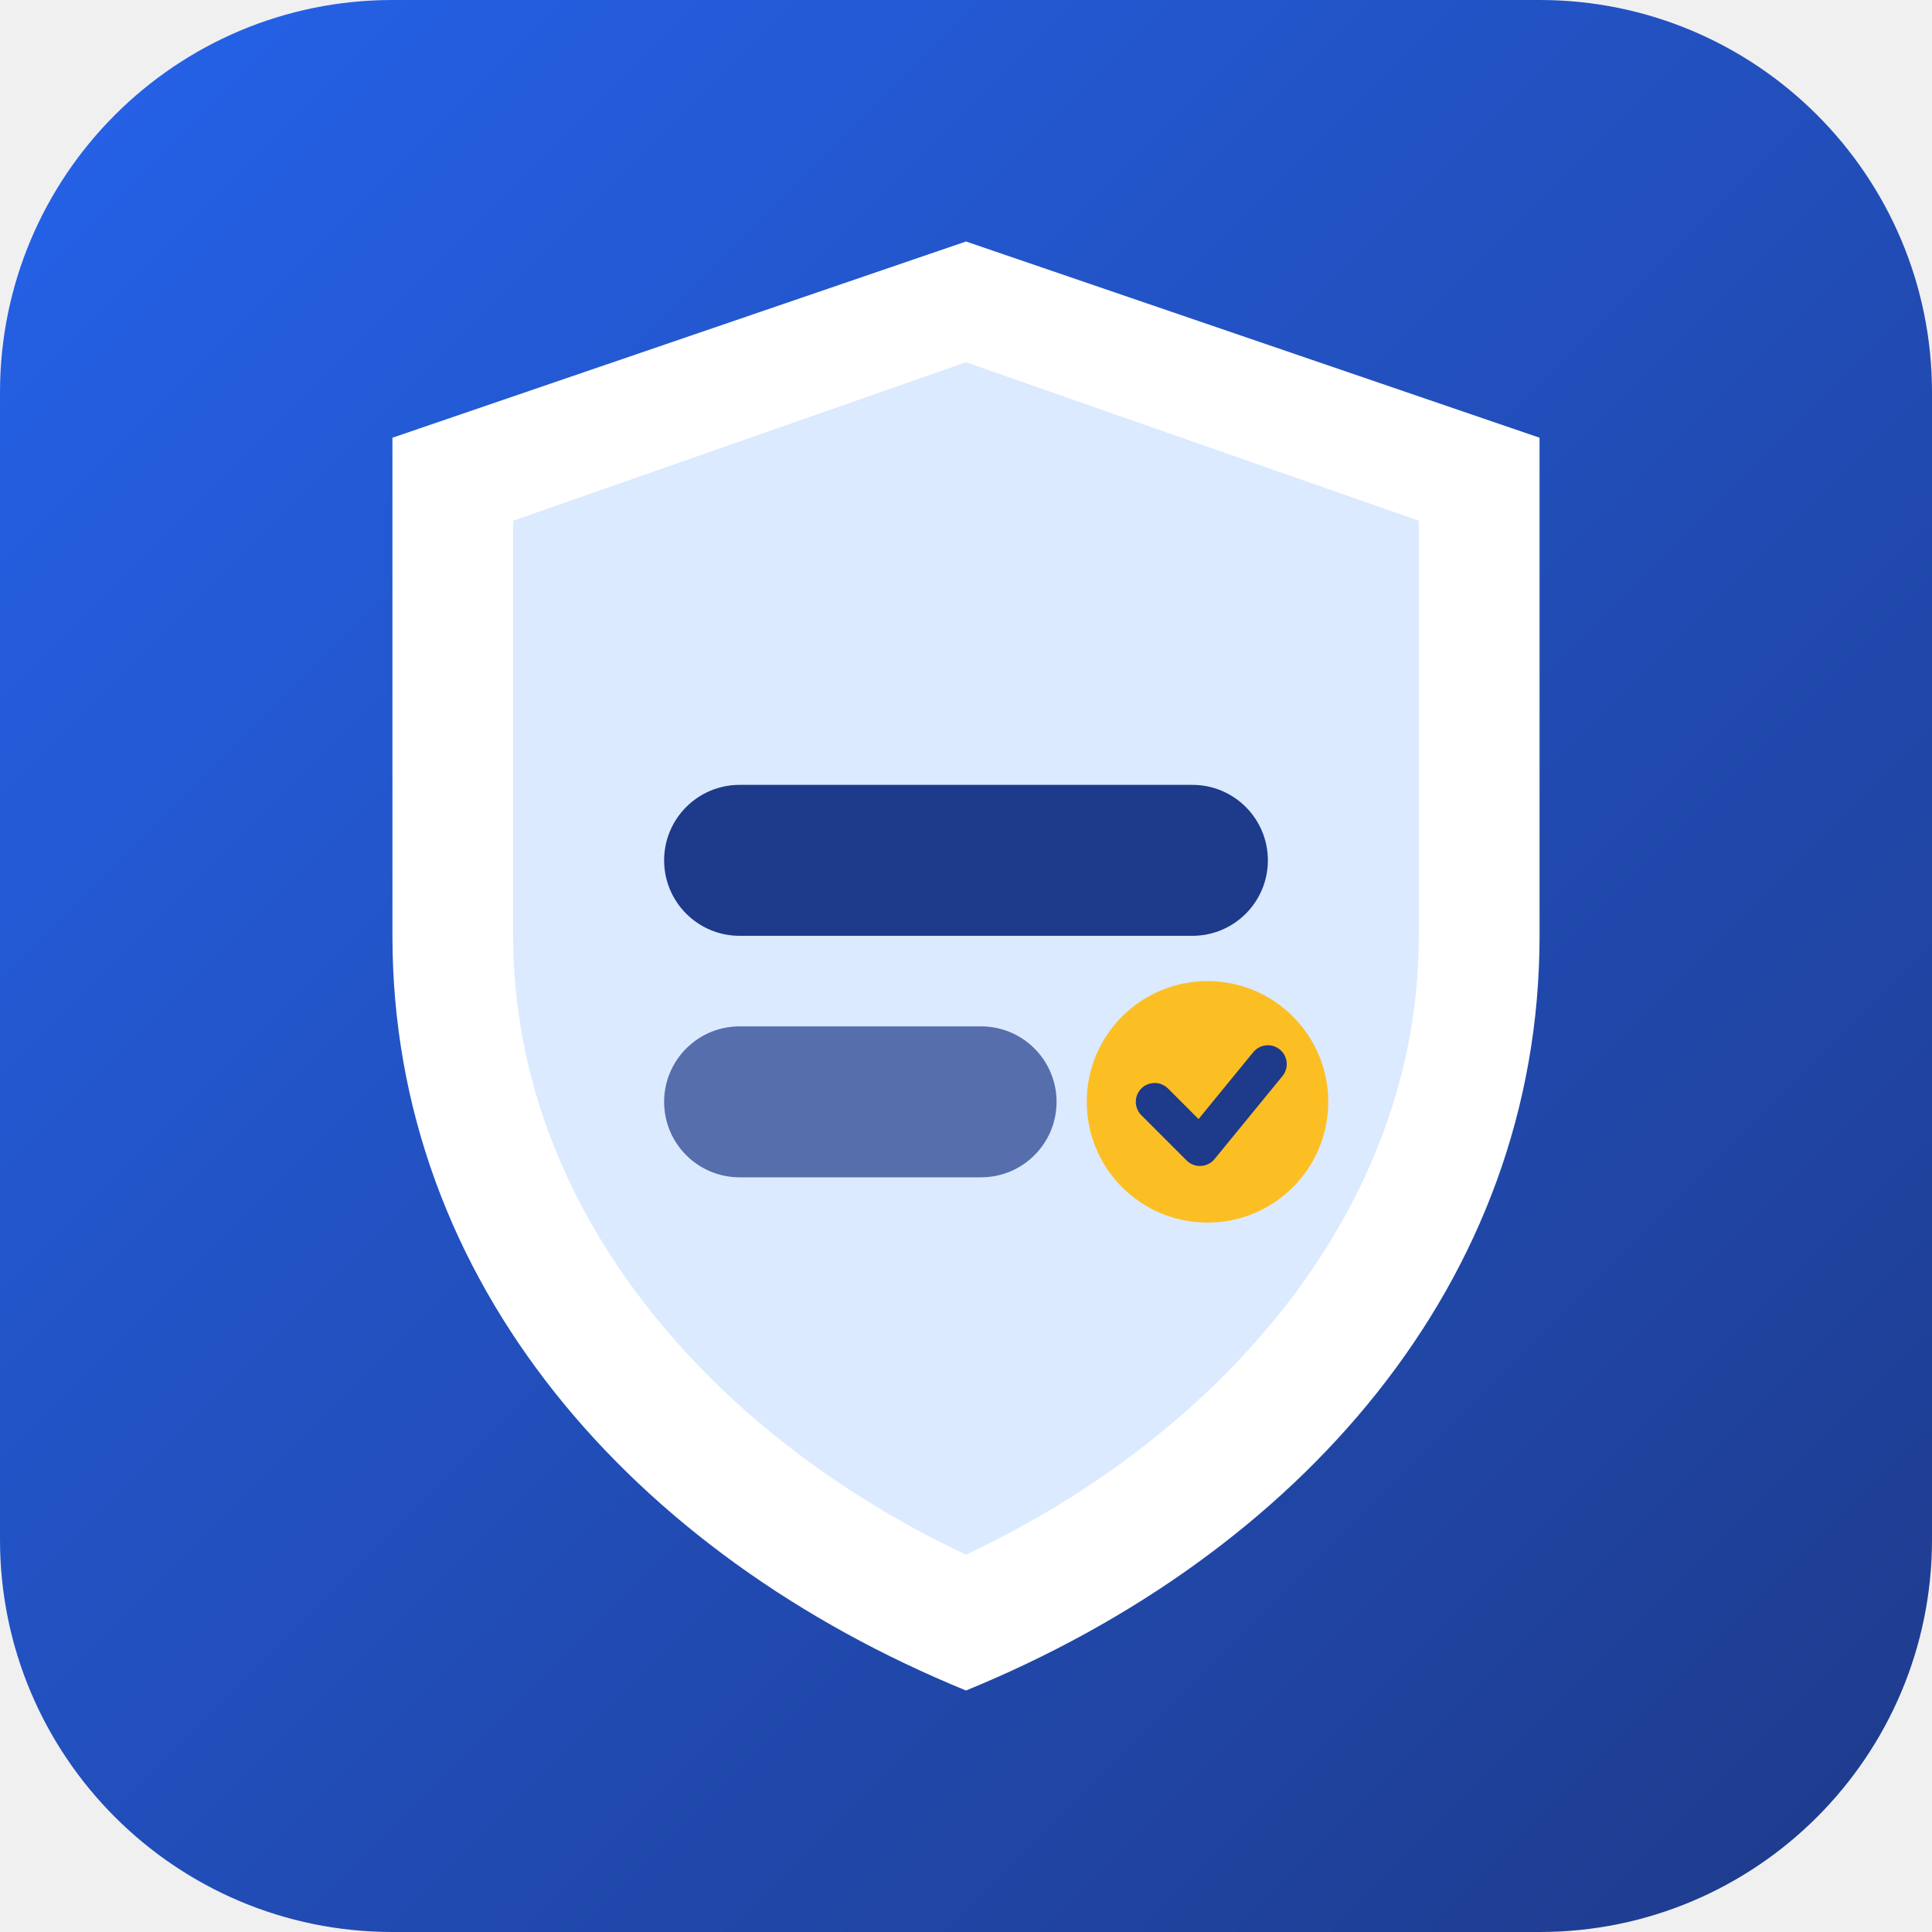
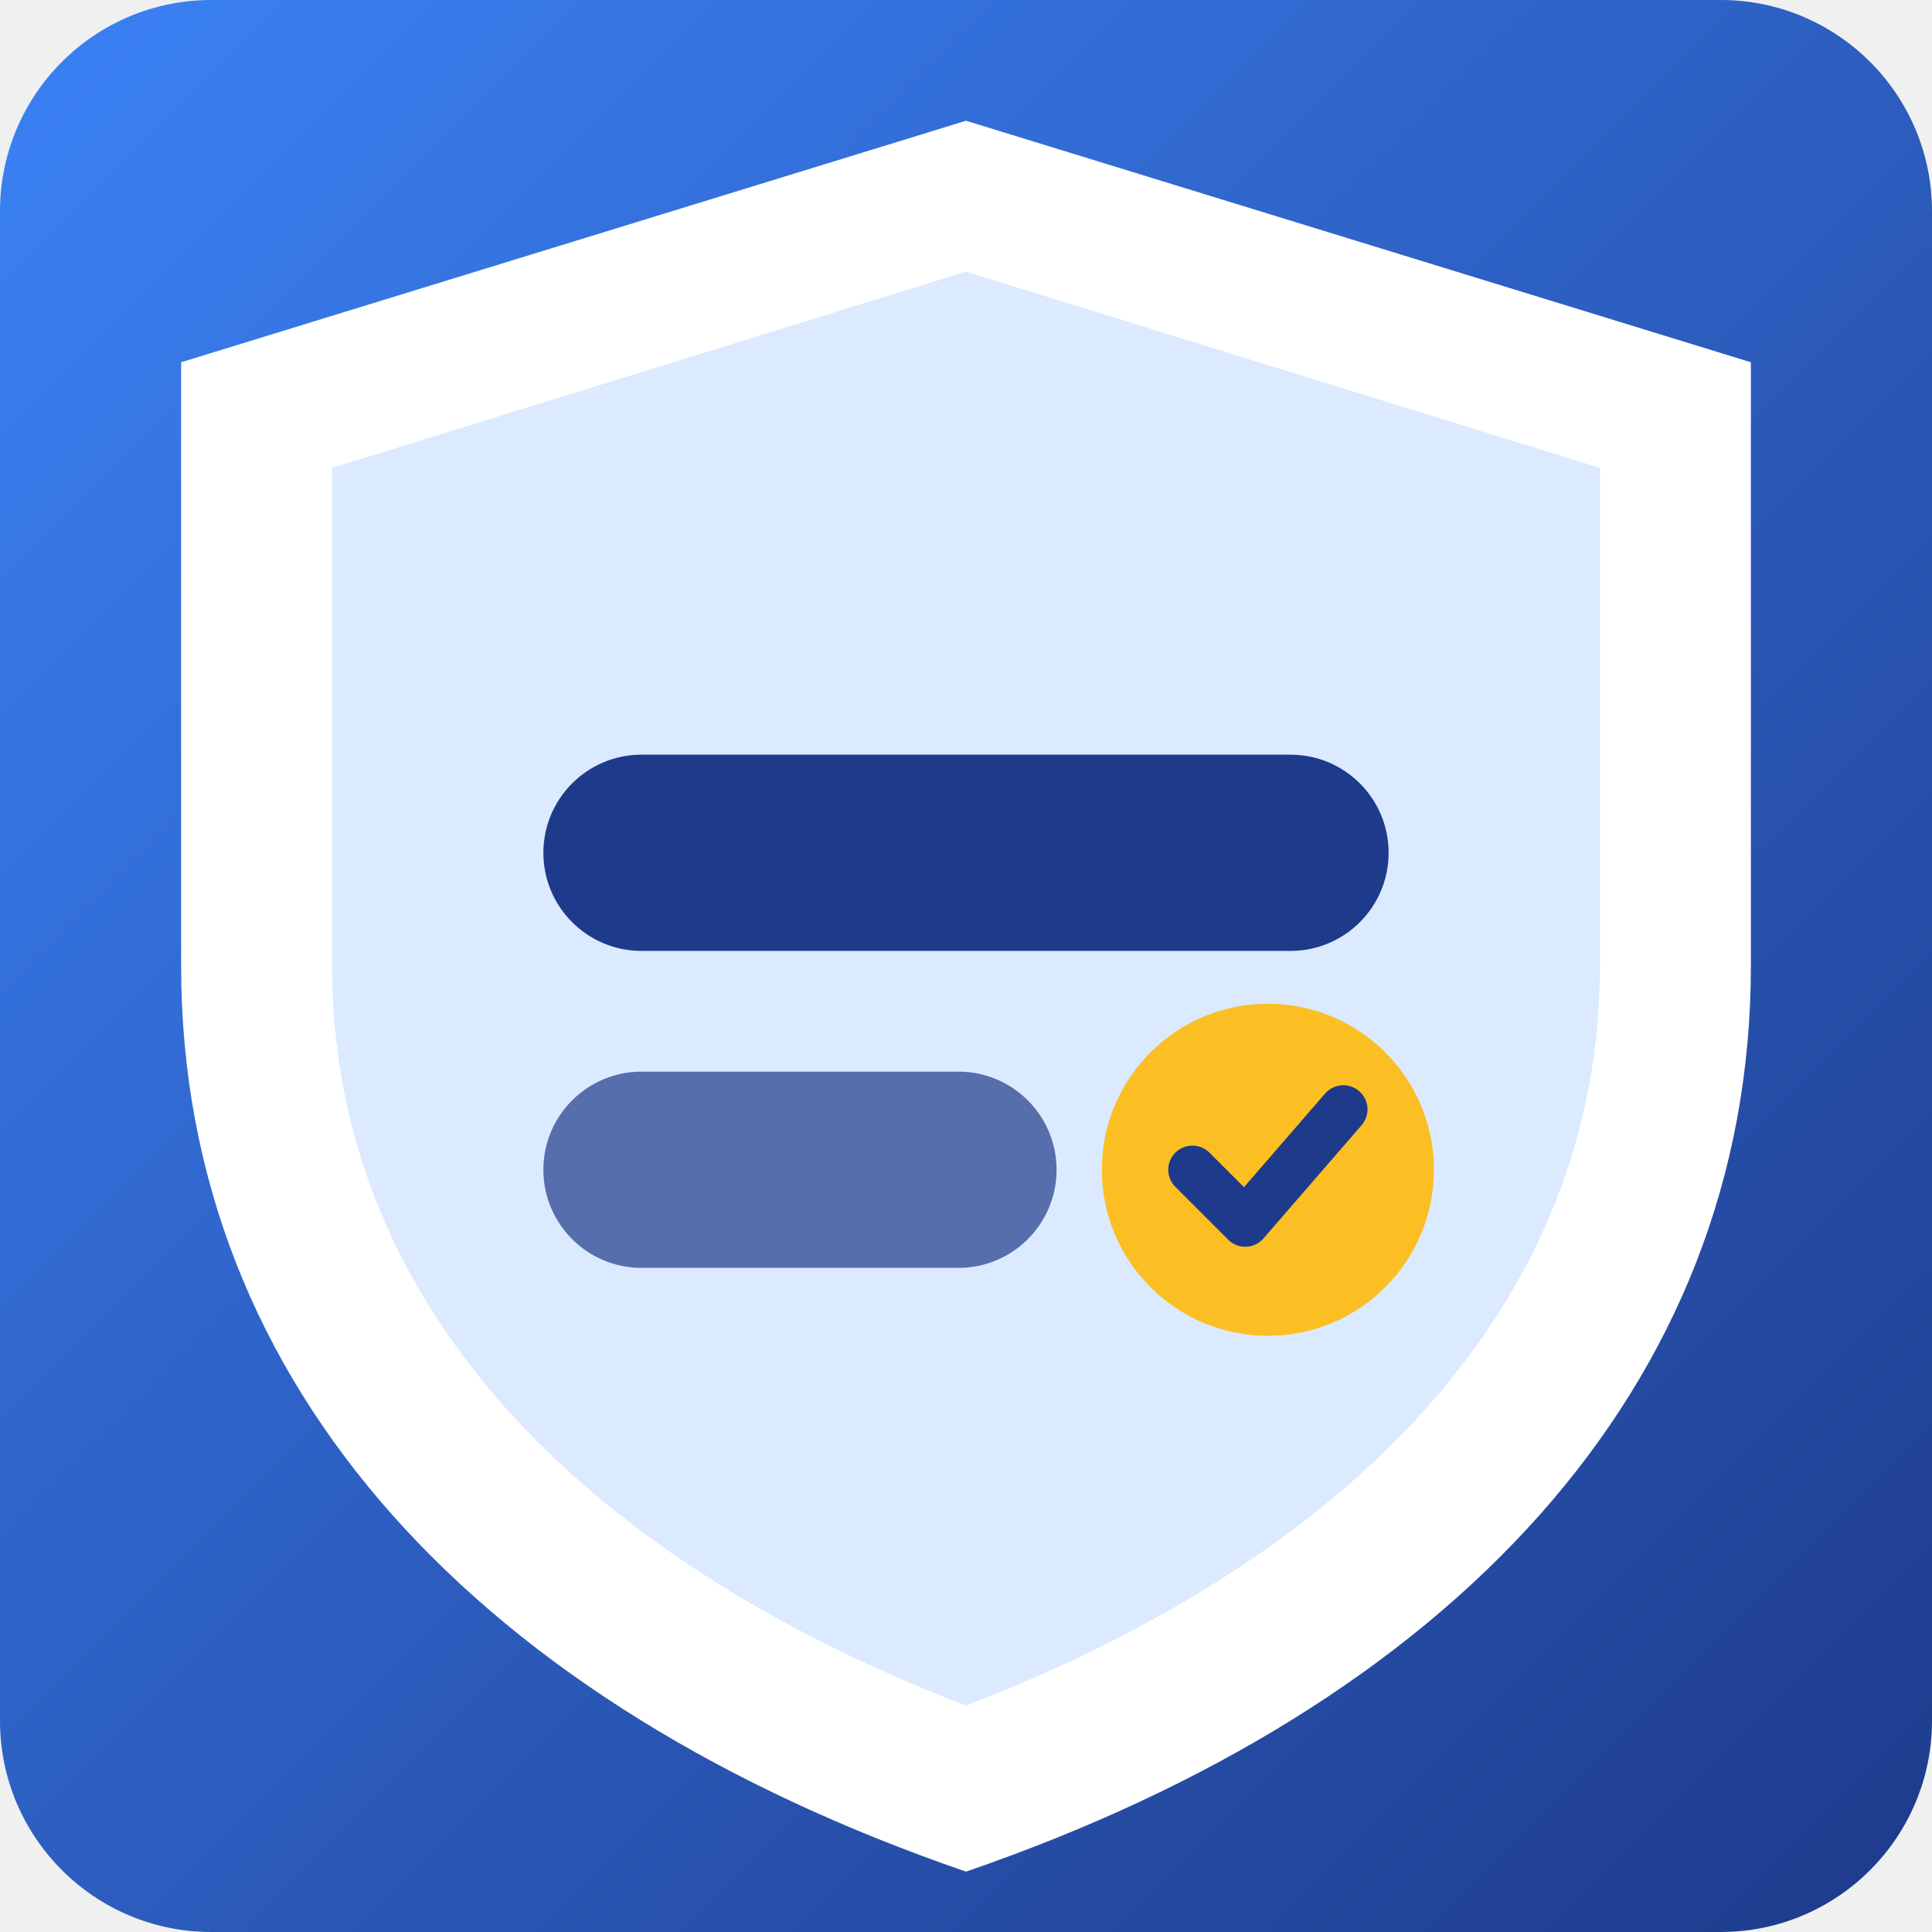
<svg xmlns="http://www.w3.org/2000/svg" viewBox="0 0 128 128">
  <defs>
    <linearGradient id="g" x1="0" y1="0" x2="1" y2="1">
-       <stop offset="0" stop-color="#2563eb" />
+       <stop offset="0" stop-color="#3b82f6" />
      <stop offset="1" stop-color="#1e3a8a" />
    </linearGradient>
  </defs>
-   <rect width="128" height="128" rx="26" fill="url(#g)" />
-   <path d="M64 16 L102 29 V62 C102 85 86 103 64 112 C42 103 26 85 26 62 V29 Z" fill="#ffffff" />
-   <path d="M64 24 L94 34.5 V62 C94 80 81 95 64 103 C47 95 34 80 34 62 V34.5 Z" fill="#dbeafe" />
-   <rect x="44" y="52" width="40" height="10" rx="5" fill="#1e3a8a" />
-   <rect x="44" y="68" width="26" height="10" rx="5" fill="#1e3a8a" fill-opacity="0.7" />
-   <circle cx="80" cy="73" r="8" fill="#fbbf24" />
-   <path d="M76.5 73 L79.5 76 L84 70.5" fill="none" stroke="#1e3a8a" stroke-width="2.5" stroke-linecap="round" stroke-linejoin="round" />
+   <rect width="128" height="128" rx="14" fill="url(#g)" />
+   <path d="M64 8 L116 24 V64 C116 92 96 113 64 124 C32 113 12 92 12 64 V24 Z" fill="#ffffff" />
+   <path d="M64 18 L106 31 V64 C106 86 90 103 64 113 C38 103 22 86 22 64 V31 Z" fill="#dbeafe" />
+   <rect x="36" y="50" width="56" height="13" rx="6.5" fill="#1e3a8a" />
+   <rect x="36" y="71" width="34" height="13" rx="6.5" fill="#1e3a8a" fill-opacity="0.7" />
+   <circle cx="84" cy="77.5" r="11" fill="#fbbf24" />
+   <path d="M79 77.5 L82.5 81 L89 73.5" fill="none" stroke="#1e3a8a" stroke-width="3.2" stroke-linecap="round" stroke-linejoin="round" />
</svg>
